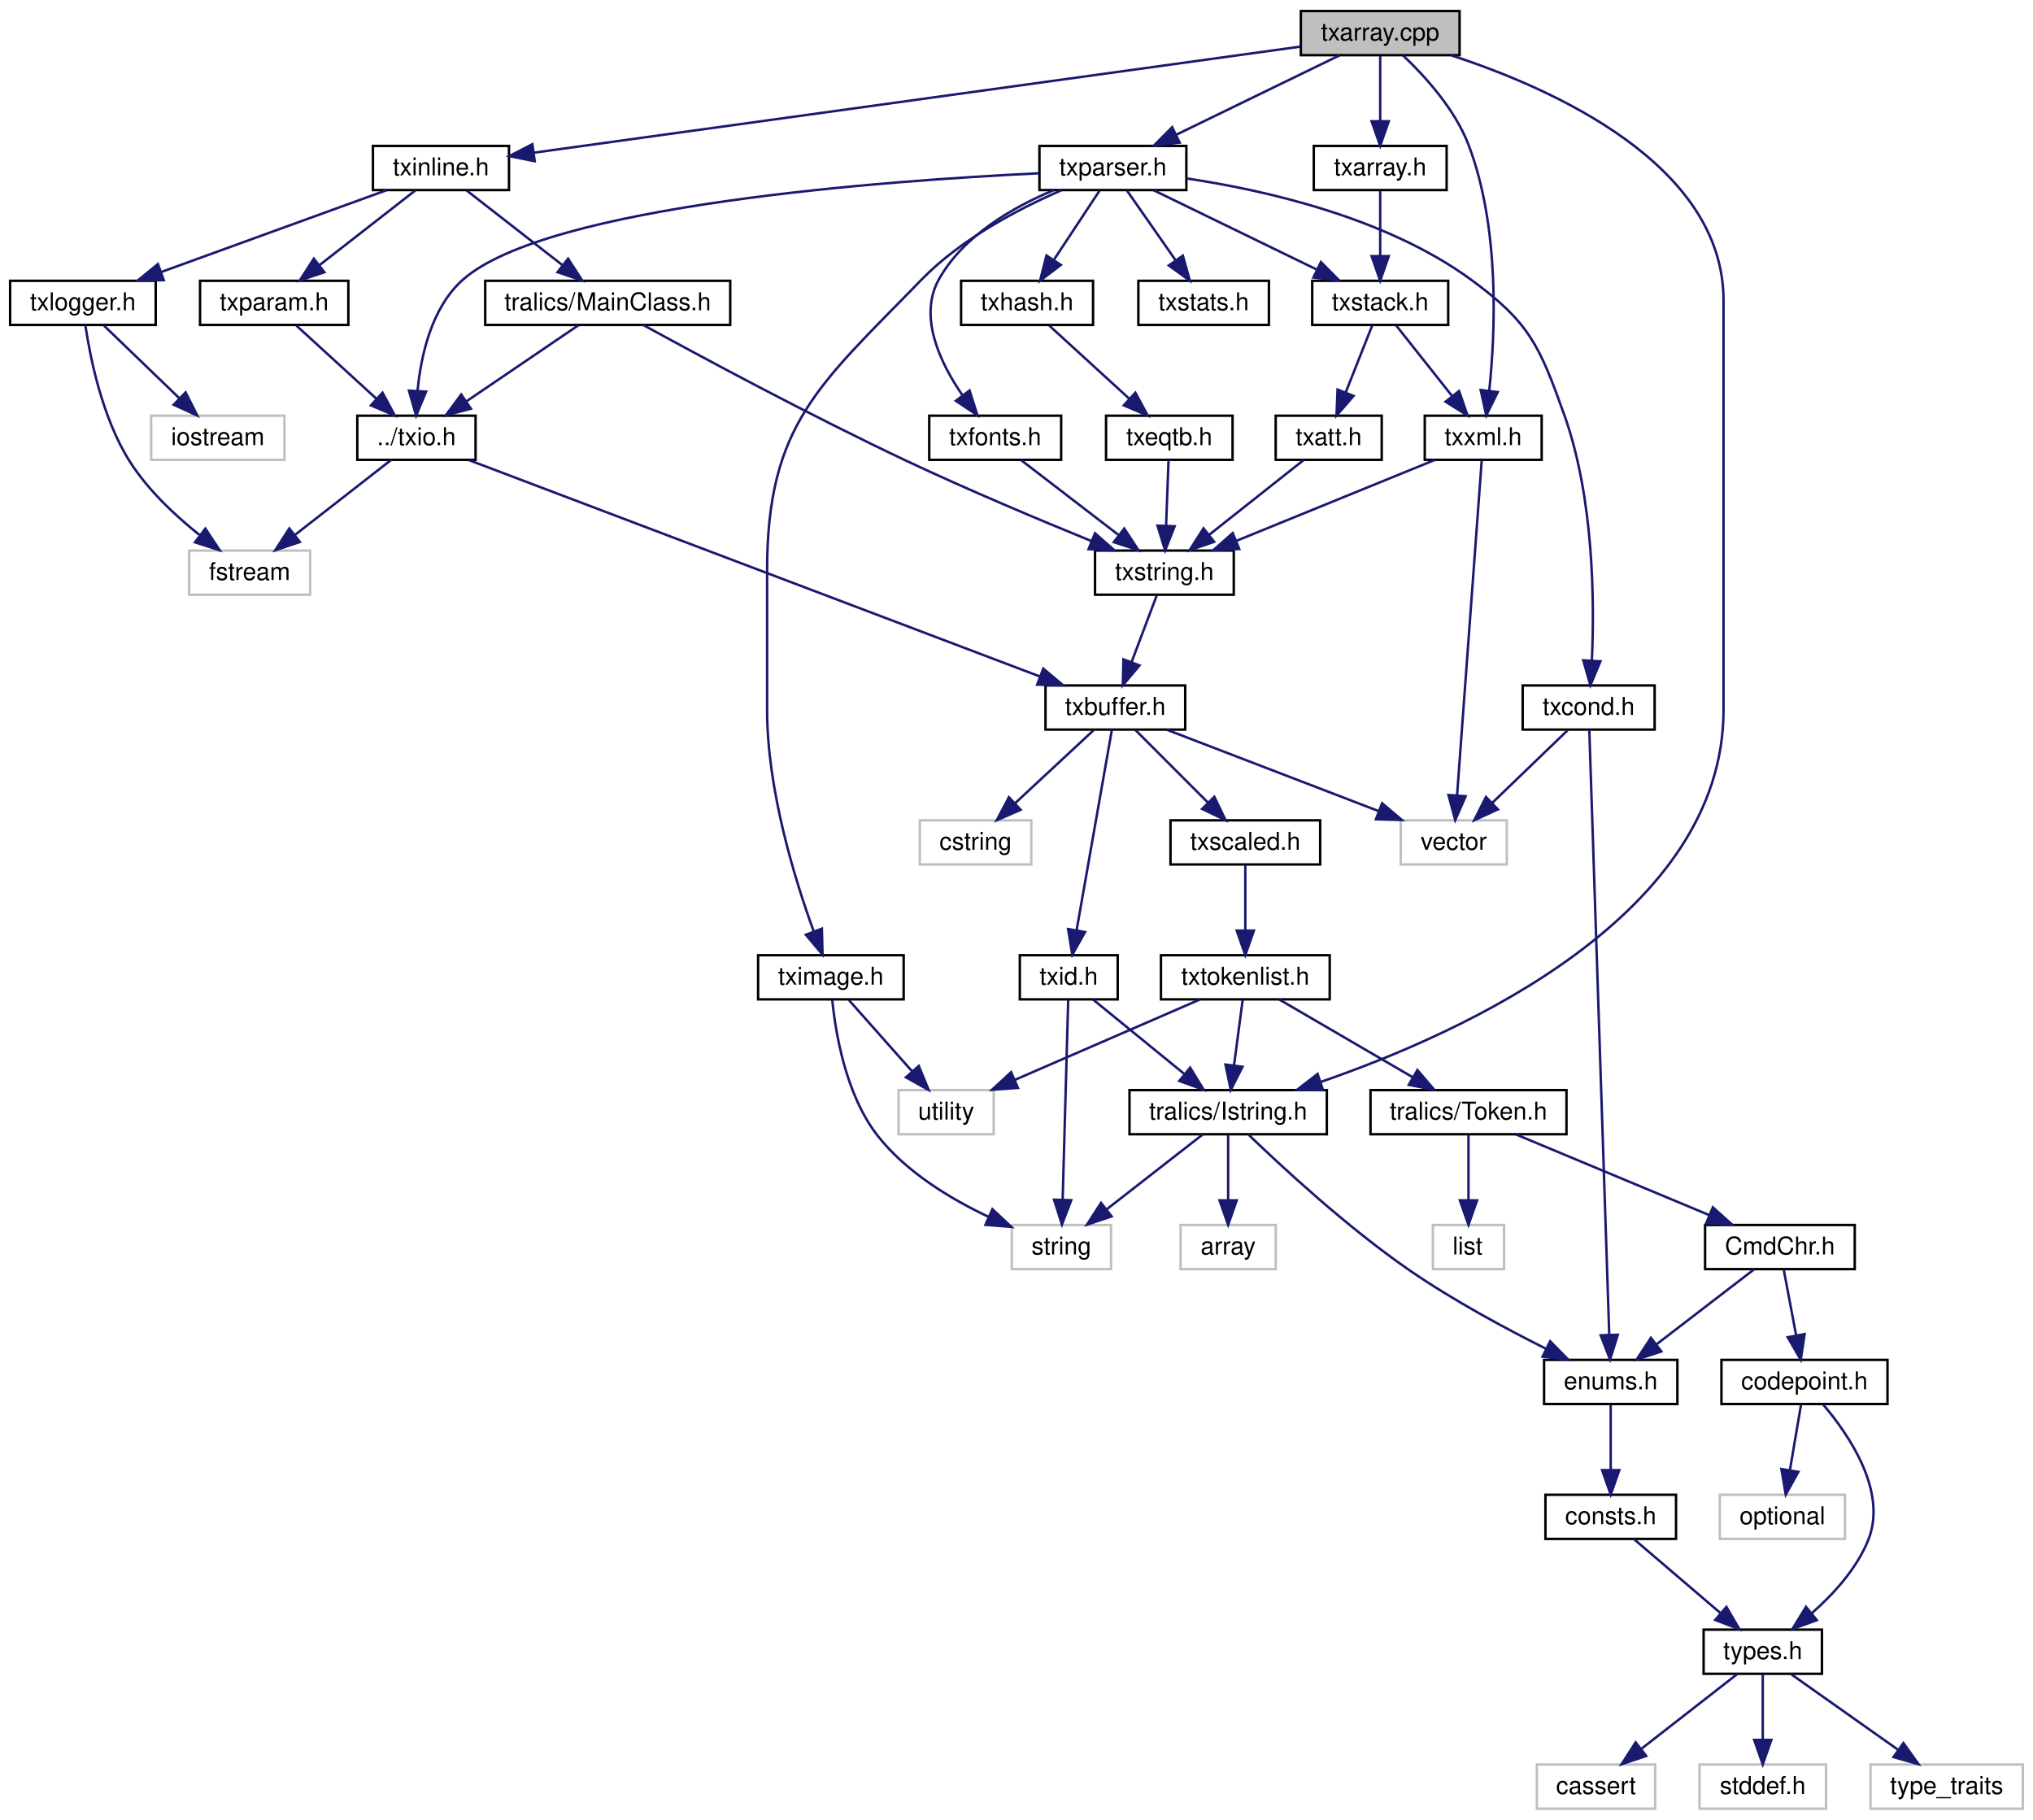
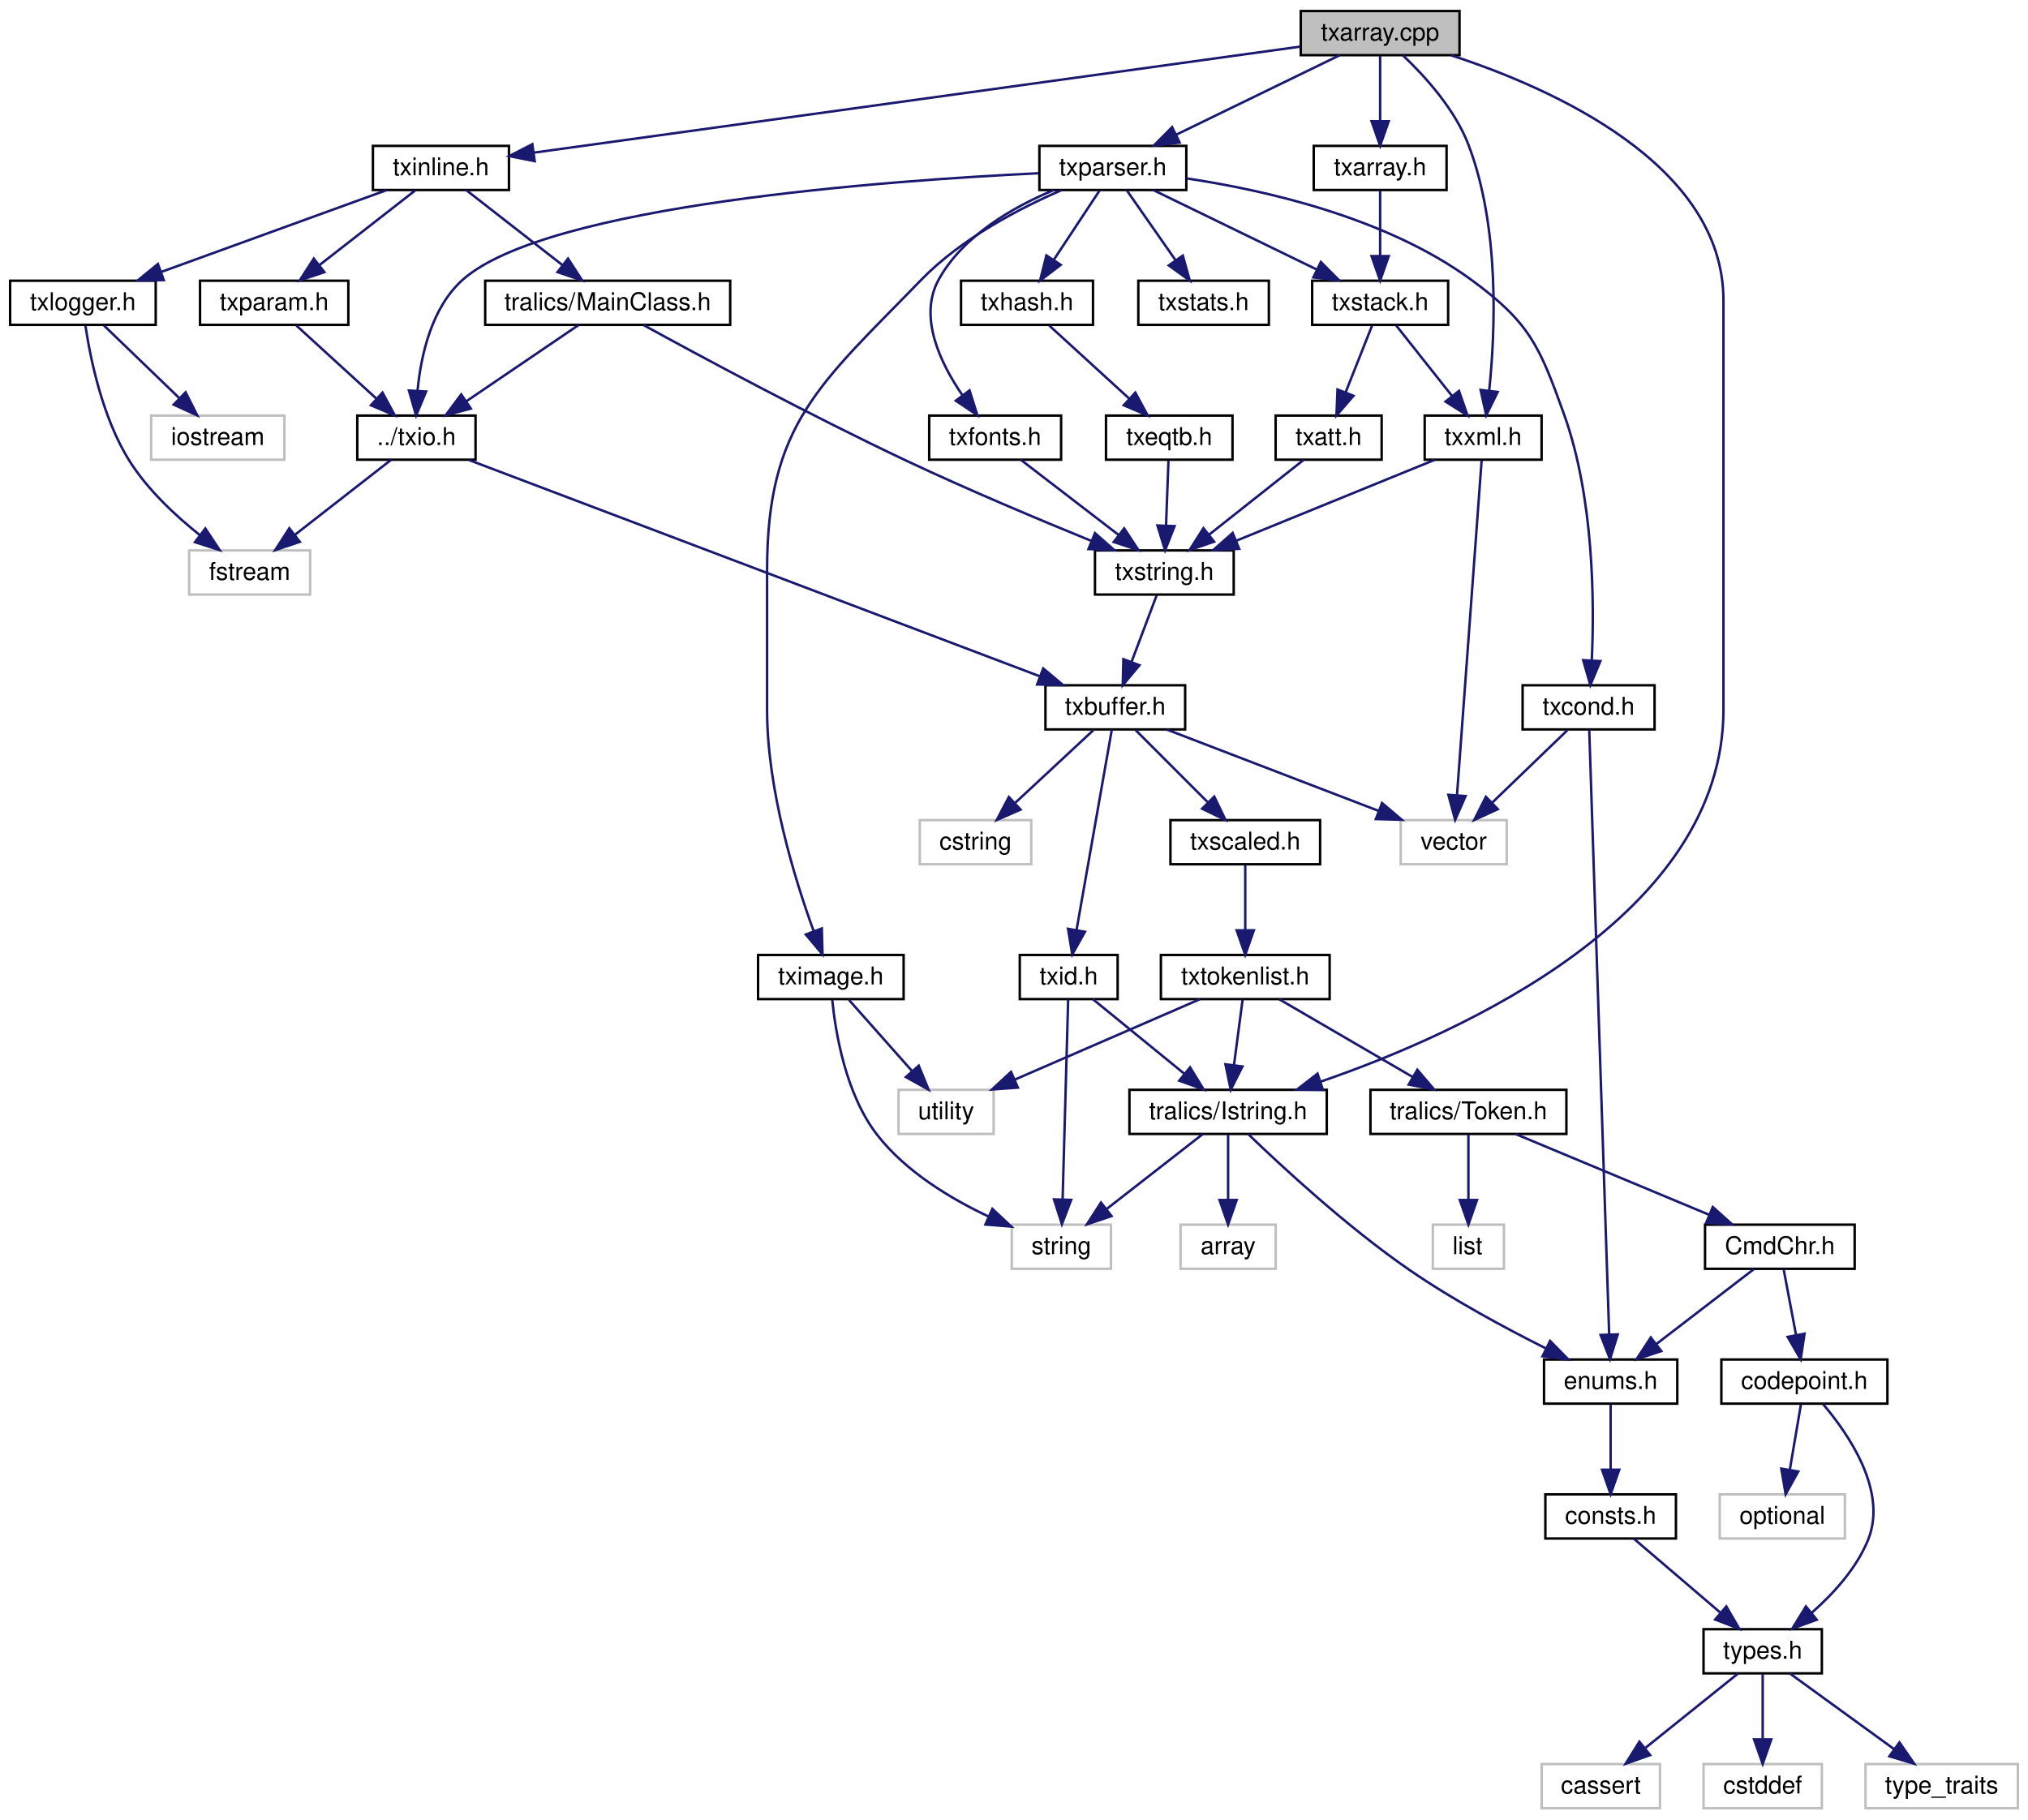
- <svg xmlns="http://www.w3.org/2000/svg" xmlns:xlink="http://www.w3.org/1999/xlink" width="829pt" height="742pt" viewBox="0.00 0.00 828.75 742.00">
+ <svg xmlns="http://www.w3.org/2000/svg" xmlns:xlink="http://www.w3.org/1999/xlink" width="827pt" height="742pt" viewBox="0.00 0.00 826.75 742.00">
  <g id="graph0" class="graph" transform="scale(1 1) rotate(0) translate(4 738)">
    <g id="node1" class="node">
      <g id="a_node1">
        <a xlink:title=" ">
          <polygon fill="#bfbfbf" stroke="black" points="526.32,-715.5 526.32,-733.5 591.05,-733.5 591.05,-715.5 526.32,-715.5" />
          <text text-anchor="middle" x="558.68" y="-721.5" font-family="Helvetica,sans-Serif" font-size="10.00">txarray.cpp</text>
        </a>
      </g>
    </g>
    <g id="node2" class="node">
      <g id="a_node2">
        <a xlink:href="../../d8/d6d/txarray_8h.html" target="_top" xlink:title=" ">
          <polygon fill="none" stroke="black" points="531.6,-660.5 531.6,-678.5 585.77,-678.5 585.77,-660.5 531.6,-660.5" />
          <text text-anchor="middle" x="558.68" y="-666.5" font-family="Helvetica,sans-Serif" font-size="10.00">txarray.h</text>
        </a>
      </g>
    </g>
    <g id="edge1" class="edge">
      <path fill="none" stroke="midnightblue" d="M558.68,-715.22C558.68,-708.18 558.68,-697.81 558.68,-688.83" />
      <polygon fill="midnightblue" stroke="midnightblue" points="562.18,-688.55 558.68,-678.55 555.18,-688.55 562.18,-688.55" />
    </g>
    <g id="node8" class="node">
      <g id="a_node8">
        <a xlink:href="../../d5/daf/_istring_8h.html" target="_top" xlink:title=" ">
          <polygon fill="none" stroke="black" points="456.45,-275.5 456.45,-293.5 536.92,-293.5 536.92,-275.5 456.45,-275.5" />
          <text text-anchor="middle" x="496.68" y="-281.5" font-family="Helvetica,sans-Serif" font-size="10.00">tralics/Istring.h</text>
        </a>
      </g>
    </g>
    <g id="edge33" class="edge">
      <path fill="none" stroke="midnightblue" d="M587.69,-715.43C628.7,-702.04 698.68,-671.06 698.68,-615.5 698.68,-615.5 698.68,-615.5 698.68,-448.5 698.68,-365.01 592.87,-316.99 534.41,-296.83" />
      <polygon fill="midnightblue" stroke="midnightblue" points="535.37,-293.46 524.77,-293.61 533.15,-300.1 535.37,-293.46" />
    </g>
    <g id="node27" class="node">
      <g id="a_node27">
        <a xlink:href="../../d1/d43/txxml_8h.html" target="_top" xlink:title=" ">
          <polygon fill="none" stroke="black" points="576.85,-550.5 576.85,-568.5 624.52,-568.5 624.52,-550.5 576.85,-550.5" />
          <text text-anchor="middle" x="600.68" y="-556.5" font-family="Helvetica,sans-Serif" font-size="10.00">txxml.h</text>
        </a>
      </g>
    </g>
    <g id="edge60" class="edge">
      <path fill="none" stroke="midnightblue" d="M568.01,-715.38C576.68,-707.18 589.07,-693.66 594.68,-679 607.53,-645.44 605.65,-602.59 603.15,-578.69" />
      <polygon fill="midnightblue" stroke="midnightblue" points="606.61,-578.12 601.94,-568.61 599.66,-578.96 606.61,-578.12" />
    </g>
    <g id="node28" class="node">
      <g id="a_node28">
        <a xlink:href="../../d7/d79/txinline_8h.html" target="_top" xlink:title=" ">
          <polygon fill="none" stroke="black" points="147.95,-660.5 147.95,-678.5 203.42,-678.5 203.42,-660.5 147.95,-660.5" />
          <text text-anchor="middle" x="175.68" y="-666.5" font-family="Helvetica,sans-Serif" font-size="10.00">txinline.h</text>
        </a>
      </g>
    </g>
    <g id="edge34" class="edge">
      <path fill="none" stroke="midnightblue" d="M526.03,-718.98C455.37,-709.2 288.6,-686.13 213.5,-675.73" />
      <polygon fill="midnightblue" stroke="midnightblue" points="213.92,-672.26 203.53,-674.35 212.96,-679.19 213.92,-672.26" />
    </g>
    <g id="node35" class="node">
      <g id="a_node35">
        <a xlink:href="../../d2/d1b/txparser_8h.html" target="_top" xlink:title=" ">
          <polygon fill="none" stroke="black" points="419.73,-660.5 419.73,-678.5 479.64,-678.5 479.64,-660.5 419.73,-660.5" />
          <text text-anchor="middle" x="449.68" y="-666.5" font-family="Helvetica,sans-Serif" font-size="10.00">txparser.h</text>
        </a>
      </g>
    </g>
    <g id="edge45" class="edge">
      <path fill="none" stroke="midnightblue" d="M542.13,-715.45C524.44,-706.85 496.17,-693.1 475.55,-683.08" />
      <polygon fill="midnightblue" stroke="midnightblue" points="476.92,-679.85 466.4,-678.63 473.86,-686.15 476.92,-679.85" />
    </g>
    <g id="node3" class="node">
      <g id="a_node3">
        <a xlink:href="../../dc/d65/txstack_8h.html" target="_top" xlink:title=" ">
          <polygon fill="none" stroke="black" points="530.96,-605.5 530.96,-623.5 586.41,-623.5 586.41,-605.5 530.96,-605.5" />
          <text text-anchor="middle" x="558.68" y="-611.5" font-family="Helvetica,sans-Serif" font-size="10.00">txstack.h</text>
        </a>
      </g>
    </g>
    <g id="edge2" class="edge">
      <path fill="none" stroke="midnightblue" d="M558.68,-660.22C558.68,-653.18 558.68,-642.81 558.68,-633.83" />
      <polygon fill="midnightblue" stroke="midnightblue" points="562.18,-633.55 558.68,-623.55 555.18,-633.55 562.18,-633.55" />
    </g>
    <g id="node4" class="node">
      <g id="a_node4">
        <a xlink:href="../../d4/da4/txatt_8h.html" target="_top" xlink:title=" ">
          <polygon fill="none" stroke="black" points="516.07,-550.5 516.07,-568.5 559.3,-568.5 559.3,-550.5 516.07,-550.5" />
          <text text-anchor="middle" x="537.68" y="-556.5" font-family="Helvetica,sans-Serif" font-size="10.00">txatt.h</text>
        </a>
      </g>
    </g>
    <g id="edge3" class="edge">
      <path fill="none" stroke="midnightblue" d="M555.4,-605.22C552.52,-597.94 548.23,-587.11 544.59,-577.93" />
      <polygon fill="midnightblue" stroke="midnightblue" points="547.81,-576.56 540.87,-568.55 541.3,-579.14 547.81,-576.56" />
    </g>
    <g id="edge30" class="edge">
      <path fill="none" stroke="midnightblue" d="M565.25,-605.22C571.32,-597.55 580.53,-585.94 588.03,-576.47" />
      <polygon fill="midnightblue" stroke="midnightblue" points="590.84,-578.56 594.31,-568.55 585.35,-574.21 590.84,-578.56" />
    </g>
    <g id="node5" class="node">
      <g id="a_node5">
        <a xlink:href="../../dc/def/txstring_8h.html" target="_top" xlink:title=" ">
          <polygon fill="none" stroke="black" points="442.4,-495.5 442.4,-513.5 498.97,-513.5 498.97,-495.5 442.4,-495.5" />
          <text text-anchor="middle" x="470.68" y="-501.5" font-family="Helvetica,sans-Serif" font-size="10.00">txstring.h</text>
        </a>
      </g>
    </g>
    <g id="edge4" class="edge">
      <path fill="none" stroke="midnightblue" d="M527.51,-550.45C517.28,-542.36 501.28,-529.7 488.87,-519.88" />
      <polygon fill="midnightblue" stroke="midnightblue" points="490.97,-517.08 480.96,-513.63 486.63,-522.57 490.97,-517.08" />
    </g>
    <g id="node6" class="node">
      <g id="a_node6">
        <a xlink:href="../../dd/d74/txbuffer_8h.html" target="_top" xlink:title=" ">
          <polygon fill="none" stroke="black" points="422.2,-440.5 422.2,-458.5 479.17,-458.5 479.17,-440.5 422.2,-440.5" />
          <text text-anchor="middle" x="450.68" y="-446.5" font-family="Helvetica,sans-Serif" font-size="10.00">txbuffer.h</text>
        </a>
      </g>
    </g>
    <g id="edge5" class="edge">
      <path fill="none" stroke="midnightblue" d="M467.56,-495.22C464.81,-487.94 460.73,-477.11 457.26,-467.93" />
      <polygon fill="midnightblue" stroke="midnightblue" points="460.53,-466.67 453.72,-458.55 453.98,-469.14 460.53,-466.67" />
    </g>
    <g id="node7" class="node">
      <g id="a_node7">
        <a xlink:href="../../d1/d9e/txid_8h.html" target="_top" xlink:title=" ">
          <polygon fill="none" stroke="black" points="411.73,-330.5 411.73,-348.5 451.64,-348.5 451.64,-330.5 411.73,-330.5" />
          <text text-anchor="middle" x="431.68" y="-336.5" font-family="Helvetica,sans-Serif" font-size="10.00">txid.h</text>
        </a>
      </g>
    </g>
    <g id="edge6" class="edge">
      <path fill="none" stroke="midnightblue" d="M449.26,-440.38C446.22,-423.1 439.04,-382.33 434.86,-358.56" />
      <polygon fill="midnightblue" stroke="midnightblue" points="438.31,-357.95 433.13,-348.71 431.41,-359.17 438.31,-357.95" />
    </g>
    <g id="node17" class="node">
      <g id="a_node17">
        <a xlink:href="../../d9/d18/txscaled_8h.html" target="_top" xlink:title=" ">
          <polygon fill="none" stroke="black" points="473.17,-385.5 473.17,-403.5 534.2,-403.5 534.2,-385.5 473.17,-385.5" />
          <text text-anchor="middle" x="503.68" y="-391.5" font-family="Helvetica,sans-Serif" font-size="10.00">txscaled.h</text>
        </a>
      </g>
    </g>
    <g id="edge17" class="edge">
      <path fill="none" stroke="midnightblue" d="M458.97,-440.22C466.79,-432.39 478.72,-420.46 488.29,-410.89" />
      <polygon fill="midnightblue" stroke="midnightblue" points="491.04,-413.1 495.64,-403.55 486.09,-408.15 491.04,-413.1" />
    </g>
    <g id="node25" class="node">
      <g id="a_node25">
        <a xlink:title=" ">
          <polygon fill="none" stroke="#bfbfbf" points="370.96,-385.5 370.96,-403.5 416.41,-403.5 416.41,-385.5 370.96,-385.5" />
          <text text-anchor="middle" x="393.68" y="-391.5" font-family="Helvetica,sans-Serif" font-size="10.00">cstring</text>
        </a>
      </g>
    </g>
    <g id="edge28" class="edge">
      <path fill="none" stroke="midnightblue" d="M441.78,-440.22C433.28,-432.32 420.27,-420.22 409.93,-410.61" />
      <polygon fill="midnightblue" stroke="midnightblue" points="412.05,-407.8 402.34,-403.55 407.28,-412.92 412.05,-407.8" />
    </g>
    <g id="node26" class="node">
      <g id="a_node26">
        <a xlink:title=" ">
          <polygon fill="none" stroke="#bfbfbf" points="567.07,-385.5 567.07,-403.5 610.3,-403.5 610.3,-385.5 567.07,-385.5" />
          <text text-anchor="middle" x="588.68" y="-391.5" font-family="Helvetica,sans-Serif" font-size="10.00">vector</text>
        </a>
      </g>
    </g>
    <g id="edge29" class="edge">
      <path fill="none" stroke="midnightblue" d="M471.64,-440.45C494.64,-431.62 531.78,-417.35 558.05,-407.27" />
      <polygon fill="midnightblue" stroke="midnightblue" points="559.45,-410.48 567.53,-403.63 556.94,-403.94 559.45,-410.48" />
    </g>
    <g id="edge7" class="edge">
      <path fill="none" stroke="midnightblue" d="M441.56,-330.45C451.39,-322.43 466.7,-309.95 478.7,-300.17" />
      <polygon fill="midnightblue" stroke="midnightblue" points="481.18,-302.66 486.72,-293.63 476.76,-297.23 481.18,-302.66" />
    </g>
    <g id="node16" class="node">
      <g id="a_node16">
        <a xlink:title=" ">
          <polygon fill="none" stroke="#bfbfbf" points="408.46,-220.5 408.46,-238.5 448.91,-238.5 448.91,-220.5 408.46,-220.5" />
          <text text-anchor="middle" x="428.68" y="-226.5" font-family="Helvetica,sans-Serif" font-size="10.00">string</text>
        </a>
      </g>
    </g>
    <g id="edge16" class="edge">
      <path fill="none" stroke="midnightblue" d="M431.46,-330.38C430.98,-313.18 429.86,-272.7 429.2,-248.89" />
      <polygon fill="midnightblue" stroke="midnightblue" points="432.69,-248.61 428.91,-238.71 425.69,-248.81 432.69,-248.61" />
    </g>
    <g id="node9" class="node">
      <g id="a_node9">
        <a xlink:href="../../d0/d0b/enums_8h.html" target="_top" xlink:title=" ">
          <polygon fill="none" stroke="black" points="625.51,-165.5 625.51,-183.5 679.86,-183.5 679.86,-165.5 625.51,-165.5" />
          <text text-anchor="middle" x="652.68" y="-171.5" font-family="Helvetica,sans-Serif" font-size="10.00">enums.h</text>
        </a>
      </g>
    </g>
    <g id="edge8" class="edge">
      <path fill="none" stroke="midnightblue" d="M504.87,-275.45C518.03,-262.74 545.03,-237.67 570.68,-220 588.41,-207.79 609.84,-196.26 626.34,-188" />
      <polygon fill="midnightblue" stroke="midnightblue" points="627.99,-191.09 635.42,-183.53 624.9,-184.81 627.99,-191.09" />
    </g>
    <g id="node15" class="node">
      <g id="a_node15">
        <a xlink:title=" ">
          <polygon fill="none" stroke="#bfbfbf" points="477.29,-220.5 477.29,-238.5 516.08,-238.5 516.08,-220.5 477.29,-220.5" />
          <text text-anchor="middle" x="496.68" y="-226.5" font-family="Helvetica,sans-Serif" font-size="10.00">array</text>
        </a>
      </g>
    </g>
    <g id="edge14" class="edge">
      <path fill="none" stroke="midnightblue" d="M496.68,-275.22C496.68,-268.18 496.68,-257.81 496.68,-248.83" />
      <polygon fill="midnightblue" stroke="midnightblue" points="500.18,-248.55 496.68,-238.55 493.18,-248.55 500.18,-248.55" />
    </g>
    <g id="edge15" class="edge">
      <path fill="none" stroke="midnightblue" d="M486.36,-275.45C475.97,-267.36 459.74,-254.7 447.14,-244.88" />
      <polygon fill="midnightblue" stroke="midnightblue" points="449.15,-242.01 439.11,-238.63 444.85,-247.53 449.15,-242.01" />
    </g>
    <g id="node10" class="node">
      <g id="a_node10">
        <a xlink:href="../../d8/db5/consts_8h.html" target="_top" xlink:title=" ">
          <polygon fill="none" stroke="black" points="626.06,-110.5 626.06,-128.5 679.31,-128.5 679.31,-110.5 626.06,-110.5" />
          <text text-anchor="middle" x="652.68" y="-116.5" font-family="Helvetica,sans-Serif" font-size="10.00">consts.h</text>
        </a>
      </g>
    </g>
    <g id="edge9" class="edge">
      <path fill="none" stroke="midnightblue" d="M652.68,-165.22C652.68,-158.18 652.68,-147.81 652.68,-138.83" />
      <polygon fill="midnightblue" stroke="midnightblue" points="656.18,-138.55 652.68,-128.55 649.18,-138.55 656.18,-138.55" />
    </g>
    <g id="node11" class="node">
      <g id="a_node11">
        <a xlink:href="../../d9/d49/types_8h.html" target="_top" xlink:title=" ">
          <polygon fill="none" stroke="black" points="690.56,-55.5 690.56,-73.5 738.81,-73.5 738.81,-55.5 690.56,-55.5" />
          <text text-anchor="middle" x="714.68" y="-61.5" font-family="Helvetica,sans-Serif" font-size="10.00">types.h</text>
        </a>
      </g>
    </g>
    <g id="edge10" class="edge">
      <path fill="none" stroke="midnightblue" d="M662.1,-110.45C671.48,-102.43 686.09,-89.95 697.53,-80.17" />
      <polygon fill="midnightblue" stroke="midnightblue" points="699.85,-82.78 705.18,-73.63 695.3,-77.46 699.85,-82.78" />
    </g>
    <g id="node12" class="node">
      <g id="a_node12">
        <a xlink:title=" ">
-           <polygon fill="none" stroke="#bfbfbf" points="622.57,-0.5 622.57,-18.5 670.8,-18.5 670.8,-0.5 622.57,-0.5" />
-           <text text-anchor="middle" x="646.68" y="-6.5" font-family="Helvetica,sans-Serif" font-size="10.00">cassert</text>
+           <polygon fill="none" stroke="#bfbfbf" points="624.57,-0.5 624.57,-18.5 672.8,-18.5 672.8,-0.5 624.57,-0.5" />
+           <text text-anchor="middle" x="648.68" y="-6.5" font-family="Helvetica,sans-Serif" font-size="10.00">cassert</text>
        </a>
      </g>
    </g>
    <g id="edge11" class="edge">
-       <path fill="none" stroke="midnightblue" d="M704.36,-55.45C693.97,-47.36 677.74,-34.7 665.14,-24.88" />
-       <polygon fill="midnightblue" stroke="midnightblue" points="667.15,-22.01 657.11,-18.63 662.85,-27.53 667.15,-22.01" />
+       <path fill="none" stroke="midnightblue" d="M704.66,-55.45C694.68,-47.43 679.13,-34.95 666.95,-25.17" />
+       <polygon fill="midnightblue" stroke="midnightblue" points="668.79,-22.16 658.8,-18.63 664.41,-27.62 668.79,-22.16" />
    </g>
    <g id="node13" class="node">
      <g id="a_node13">
        <a xlink:title=" ">
-           <polygon fill="none" stroke="#bfbfbf" points="688.89,-0.5 688.89,-18.5 740.48,-18.5 740.48,-0.5 688.89,-0.5" />
-           <text text-anchor="middle" x="714.68" y="-6.5" font-family="Helvetica,sans-Serif" font-size="10.00">stddef.h</text>
+           <polygon fill="none" stroke="#bfbfbf" points="690.56,-0.5 690.56,-18.5 738.81,-18.5 738.81,-0.5 690.56,-0.5" />
+           <text text-anchor="middle" x="714.68" y="-6.5" font-family="Helvetica,sans-Serif" font-size="10.00">cstddef</text>
        </a>
      </g>
    </g>
    <g id="edge12" class="edge">
      <path fill="none" stroke="midnightblue" d="M714.68,-55.22C714.68,-48.18 714.68,-37.81 714.68,-28.83" />
      <polygon fill="midnightblue" stroke="midnightblue" points="718.18,-28.55 714.68,-18.55 711.18,-28.55 718.18,-28.55" />
    </g>
    <g id="node14" class="node">
      <g id="a_node14">
        <a xlink:title=" ">
-           <polygon fill="none" stroke="#bfbfbf" points="758.62,-0.5 758.62,-18.5 820.75,-18.5 820.75,-0.5 758.62,-0.5" />
-           <text text-anchor="middle" x="789.68" y="-6.5" font-family="Helvetica,sans-Serif" font-size="10.00">type_traits</text>
+           <polygon fill="none" stroke="#bfbfbf" points="756.62,-0.5 756.62,-18.5 818.75,-18.5 818.75,-0.5 756.62,-0.5" />
+           <text text-anchor="middle" x="787.68" y="-6.5" font-family="Helvetica,sans-Serif" font-size="10.00">type_traits</text>
        </a>
      </g>
    </g>
    <g id="edge13" class="edge">
-       <path fill="none" stroke="midnightblue" d="M726.08,-55.45C737.64,-47.28 755.78,-34.46 769.73,-24.6" />
-       <polygon fill="midnightblue" stroke="midnightblue" points="772.04,-27.25 778.19,-18.63 768,-21.54 772.04,-27.25" />
+       <path fill="none" stroke="midnightblue" d="M725.77,-55.45C737.03,-47.28 754.68,-34.46 768.26,-24.6" />
+       <polygon fill="midnightblue" stroke="midnightblue" points="770.46,-27.33 776.49,-18.63 766.34,-21.67 770.46,-27.33" />
    </g>
    <g id="node18" class="node">
      <g id="a_node18">
        <a xlink:href="../../dc/d91/txtokenlist_8h.html" target="_top" xlink:title=" ">
          <polygon fill="none" stroke="black" points="469.28,-330.5 469.28,-348.5 538.09,-348.5 538.09,-330.5 469.28,-330.5" />
          <text text-anchor="middle" x="503.68" y="-336.5" font-family="Helvetica,sans-Serif" font-size="10.00">txtokenlist.h</text>
        </a>
      </g>
    </g>
    <g id="edge18" class="edge">
      <path fill="none" stroke="midnightblue" d="M503.68,-385.22C503.68,-378.18 503.68,-367.81 503.68,-358.83" />
      <polygon fill="midnightblue" stroke="midnightblue" points="507.18,-358.55 503.68,-348.55 500.18,-358.55 507.18,-358.55" />
    </g>
    <g id="edge19" class="edge">
      <path fill="none" stroke="midnightblue" d="M502.59,-330.22C501.65,-323.1 500.26,-312.58 499.07,-303.53" />
      <polygon fill="midnightblue" stroke="midnightblue" points="502.53,-303.01 497.75,-293.55 495.59,-303.92 502.53,-303.01" />
    </g>
    <g id="node19" class="node">
      <g id="a_node19">
        <a xlink:href="../../dd/dcd/_token_8h.html" target="_top" xlink:title=" ">
          <polygon fill="none" stroke="black" points="554.73,-275.5 554.73,-293.5 634.64,-293.5 634.64,-275.5 554.73,-275.5" />
          <text text-anchor="middle" x="594.68" y="-281.5" font-family="Helvetica,sans-Serif" font-size="10.00">tralics/Token.h</text>
        </a>
      </g>
    </g>
    <g id="edge20" class="edge">
      <path fill="none" stroke="midnightblue" d="M517.51,-330.45C531.94,-322.05 554.81,-308.72 571.91,-298.76" />
      <polygon fill="midnightblue" stroke="midnightblue" points="573.85,-301.68 580.73,-293.63 570.33,-295.63 573.85,-301.68" />
    </g>
    <g id="node24" class="node">
      <g id="a_node24">
        <a xlink:title=" ">
          <polygon fill="none" stroke="#bfbfbf" points="362.29,-275.5 362.29,-293.5 401.08,-293.5 401.08,-275.5 362.29,-275.5" />
          <text text-anchor="middle" x="381.68" y="-281.5" font-family="Helvetica,sans-Serif" font-size="10.00">utility</text>
        </a>
      </g>
    </g>
    <g id="edge27" class="edge">
      <path fill="none" stroke="midnightblue" d="M485.16,-330.45C465.09,-321.73 432.86,-307.73 409.7,-297.67" />
      <polygon fill="midnightblue" stroke="midnightblue" points="410.95,-294.4 400.39,-293.63 408.17,-300.82 410.95,-294.4" />
    </g>
    <g id="node20" class="node">
      <g id="a_node20">
        <a xlink:href="../../d2/d68/_cmd_chr_8h.html" target="_top" xlink:title=" ">
          <polygon fill="none" stroke="black" points="691.17,-220.5 691.17,-238.5 752.19,-238.5 752.19,-220.5 691.17,-220.5" />
          <text text-anchor="middle" x="721.68" y="-226.5" font-family="Helvetica,sans-Serif" font-size="10.00">CmdChr.h</text>
        </a>
      </g>
    </g>
    <g id="edge21" class="edge">
      <path fill="none" stroke="midnightblue" d="M613.97,-275.45C634.95,-266.7 668.71,-252.61 692.85,-242.53" />
      <polygon fill="midnightblue" stroke="midnightblue" points="694.33,-245.71 702.21,-238.63 691.64,-239.25 694.33,-245.71" />
    </g>
    <g id="node23" class="node">
      <g id="a_node23">
        <a xlink:title=" ">
          <polygon fill="none" stroke="#bfbfbf" points="580.18,-220.5 580.18,-238.5 609.18,-238.5 609.18,-220.5 580.18,-220.5" />
          <text text-anchor="middle" x="594.3" y="-226.5" font-family="Helvetica,sans-Serif" font-size="10.00">list</text>
        </a>
      </g>
    </g>
    <g id="edge26" class="edge">
      <path fill="none" stroke="midnightblue" d="M594.68,-275.22C594.68,-268.18 594.68,-257.81 594.68,-248.83" />
      <polygon fill="midnightblue" stroke="midnightblue" points="598.18,-248.55 594.68,-238.55 591.18,-248.55 598.18,-248.55" />
    </g>
    <g id="edge25" class="edge">
      <path fill="none" stroke="midnightblue" d="M711.2,-220.45C700.67,-212.36 684.2,-199.7 671.41,-189.88" />
      <polygon fill="midnightblue" stroke="midnightblue" points="673.33,-186.94 663.26,-183.63 669.06,-192.49 673.33,-186.94" />
    </g>
    <g id="node21" class="node">
      <g id="a_node21">
        <a xlink:href="../../d8/d47/codepoint_8h.html" target="_top" xlink:title=" ">
          <polygon fill="none" stroke="black" points="697.83,-165.5 697.83,-183.5 765.54,-183.5 765.54,-165.5 697.83,-165.5" />
          <text text-anchor="middle" x="731.68" y="-171.5" font-family="Helvetica,sans-Serif" font-size="10.00">codepoint.h</text>
        </a>
      </g>
    </g>
    <g id="edge22" class="edge">
      <path fill="none" stroke="midnightblue" d="M723.25,-220.22C724.59,-213.1 726.58,-202.58 728.28,-193.53" />
      <polygon fill="midnightblue" stroke="midnightblue" points="731.75,-194.03 730.17,-183.55 724.87,-192.73 731.75,-194.03" />
    </g>
    <g id="edge23" class="edge">
      <path fill="none" stroke="midnightblue" d="M739.32,-165.29C749.6,-153.2 765.72,-129.88 757.68,-110 752.94,-98.26 743.44,-87.89 734.58,-80.12" />
      <polygon fill="midnightblue" stroke="midnightblue" points="736.73,-77.37 726.77,-73.76 732.31,-82.79 736.73,-77.37" />
    </g>
    <g id="node22" class="node">
      <g id="a_node22">
        <a xlink:title=" ">
          <polygon fill="none" stroke="#bfbfbf" points="697.17,-110.5 697.17,-128.5 748.2,-128.5 748.2,-110.5 697.17,-110.5" />
          <text text-anchor="middle" x="722.68" y="-116.5" font-family="Helvetica,sans-Serif" font-size="10.00">optional</text>
        </a>
      </g>
    </g>
    <g id="edge24" class="edge">
      <path fill="none" stroke="midnightblue" d="M730.28,-165.22C729.07,-158.1 727.28,-147.58 725.75,-138.53" />
      <polygon fill="midnightblue" stroke="midnightblue" points="729.18,-137.82 724.05,-128.55 722.28,-138.99 729.18,-137.82" />
    </g>
    <g id="edge31" class="edge">
      <path fill="none" stroke="midnightblue" d="M580.94,-550.45C559.37,-541.66 524.6,-527.48 499.87,-517.4" />
      <polygon fill="midnightblue" stroke="midnightblue" points="501.2,-514.16 490.61,-513.63 498.55,-520.64 501.2,-514.16" />
    </g>
    <g id="edge32" class="edge">
      <path fill="none" stroke="midnightblue" d="M600.07,-550.19C598.22,-525.01 592.63,-449.11 590.04,-413.86" />
      <polygon fill="midnightblue" stroke="midnightblue" points="593.51,-413.31 589.28,-403.6 586.52,-413.83 593.51,-413.31" />
    </g>
    <g id="node29" class="node">
      <g id="a_node29">
        <a xlink:href="../../d4/de9/_main_class_8h.html" target="_top" xlink:title=" ">
          <polygon fill="none" stroke="black" points="193.73,-605.5 193.73,-623.5 293.64,-623.5 293.64,-605.5 193.73,-605.5" />
          <text text-anchor="middle" x="243.68" y="-611.5" font-family="Helvetica,sans-Serif" font-size="10.00">tralics/MainClass.h</text>
        </a>
      </g>
    </g>
    <g id="edge35" class="edge">
      <path fill="none" stroke="midnightblue" d="M186.01,-660.45C196.4,-652.36 212.63,-639.7 225.23,-629.88" />
      <polygon fill="midnightblue" stroke="midnightblue" points="227.52,-632.53 233.26,-623.63 223.22,-627.01 227.52,-632.53" />
    </g>
    <g id="node32" class="node">
      <g id="a_node32">
        <a xlink:href="../../d2/d06/txlogger_8h.html" target="_top" xlink:title=" ">
          <polygon fill="none" stroke="black" points="0,-605.5 0,-623.5 59.37,-623.5 59.37,-605.5 0,-605.5" />
          <text text-anchor="middle" x="29.68" y="-611.5" font-family="Helvetica,sans-Serif" font-size="10.00">txlogger.h</text>
        </a>
      </g>
    </g>
    <g id="edge40" class="edge">
      <path fill="none" stroke="midnightblue" d="M153.51,-660.45C129.07,-651.58 89.54,-637.23 61.73,-627.13" />
      <polygon fill="midnightblue" stroke="midnightblue" points="62.66,-623.75 52.07,-623.63 60.27,-630.33 62.66,-623.75" />
    </g>
    <g id="node34" class="node">
      <g id="a_node34">
        <a xlink:href="../../d5/d08/txparam_8h.html" target="_top" xlink:title=" ">
          <polygon fill="none" stroke="black" points="77.45,-605.5 77.45,-623.5 137.92,-623.5 137.92,-605.5 77.45,-605.5" />
          <text text-anchor="middle" x="107.68" y="-611.5" font-family="Helvetica,sans-Serif" font-size="10.00">txparam.h</text>
        </a>
      </g>
    </g>
    <g id="edge43" class="edge">
      <path fill="none" stroke="midnightblue" d="M165.36,-660.45C154.97,-652.36 138.74,-639.7 126.14,-629.88" />
      <polygon fill="midnightblue" stroke="midnightblue" points="128.15,-627.01 118.11,-623.63 123.85,-632.53 128.15,-627.01" />
    </g>
    <g id="edge39" class="edge">
      <path fill="none" stroke="midnightblue" d="M258.15,-605.5C280.8,-593.07 326.16,-568.63 365.68,-550 390.73,-538.2 419.75,-526.01 440.92,-517.38" />
      <polygon fill="midnightblue" stroke="midnightblue" points="442.39,-520.56 450.35,-513.56 439.76,-514.07 442.39,-520.56" />
    </g>
    <g id="node30" class="node">
      <g id="a_node30">
        <a xlink:href="../../de/d29/txio_8h.html" target="_top" xlink:title=" ">
          <polygon fill="none" stroke="black" points="141.57,-550.5 141.57,-568.5 189.8,-568.5 189.8,-550.5 141.57,-550.5" />
          <text text-anchor="middle" x="165.68" y="-556.5" font-family="Helvetica,sans-Serif" font-size="10.00">../txio.h</text>
        </a>
      </g>
    </g>
    <g id="edge36" class="edge">
      <path fill="none" stroke="midnightblue" d="M231.84,-605.45C219.7,-597.2 200.59,-584.22 186.02,-574.32" />
      <polygon fill="midnightblue" stroke="midnightblue" points="187.88,-571.35 177.64,-568.63 183.95,-577.14 187.88,-571.35" />
    </g>
    <g id="edge37" class="edge">
      <path fill="none" stroke="midnightblue" d="M187.11,-550.38C237.16,-531.42 361.92,-484.14 420.02,-462.12" />
      <polygon fill="midnightblue" stroke="midnightblue" points="421.29,-465.38 429.4,-458.56 418.81,-458.84 421.29,-465.38" />
    </g>
    <g id="node31" class="node">
      <g id="a_node31">
        <a xlink:title=" ">
          <polygon fill="none" stroke="#bfbfbf" points="73.01,-495.5 73.01,-513.5 122.35,-513.5 122.35,-495.5 73.01,-495.5" />
          <text text-anchor="middle" x="97.68" y="-501.5" font-family="Helvetica,sans-Serif" font-size="10.00">fstream</text>
        </a>
      </g>
    </g>
    <g id="edge38" class="edge">
      <path fill="none" stroke="midnightblue" d="M155.36,-550.45C144.97,-542.36 128.74,-529.7 116.14,-519.88" />
      <polygon fill="midnightblue" stroke="midnightblue" points="118.15,-517.01 108.11,-513.63 113.85,-522.53 118.15,-517.01" />
    </g>
    <g id="edge41" class="edge">
      <path fill="none" stroke="midnightblue" d="M30.73,-605.09C32.63,-592.34 37.52,-567.72 48.68,-550 56.07,-538.27 67.38,-527.71 77.27,-519.83" />
      <polygon fill="midnightblue" stroke="midnightblue" points="79.61,-522.45 85.47,-513.62 75.38,-516.87 79.61,-522.45" />
    </g>
    <g id="node33" class="node">
      <g id="a_node33">
        <a xlink:title=" ">
          <polygon fill="none" stroke="#bfbfbf" points="57.51,-550.5 57.51,-568.5 111.86,-568.5 111.86,-550.5 57.51,-550.5" />
          <text text-anchor="middle" x="84.68" y="-556.5" font-family="Helvetica,sans-Serif" font-size="10.00">iostream</text>
        </a>
      </g>
    </g>
    <g id="edge42" class="edge">
      <path fill="none" stroke="midnightblue" d="M38.28,-605.22C46.48,-597.32 59.03,-585.22 69.01,-575.61" />
      <polygon fill="midnightblue" stroke="midnightblue" points="71.56,-578.01 76.33,-568.55 66.7,-572.97 71.56,-578.01" />
    </g>
    <g id="edge44" class="edge">
      <path fill="none" stroke="midnightblue" d="M116.75,-605.22C125.48,-597.24 138.89,-584.98 149.47,-575.32" />
      <polygon fill="midnightblue" stroke="midnightblue" points="151.85,-577.88 156.88,-568.55 147.13,-572.71 151.85,-577.88" />
    </g>
    <g id="edge58" class="edge">
      <path fill="none" stroke="midnightblue" d="M466.24,-660.45C483.93,-651.85 512.2,-638.1 532.82,-628.08" />
      <polygon fill="midnightblue" stroke="midnightblue" points="534.51,-631.15 541.97,-623.63 531.45,-624.85 534.51,-631.15" />
    </g>
    <g id="edge57" class="edge">
      <path fill="none" stroke="midnightblue" d="M419.43,-667.34C357.49,-664.37 219.13,-654.41 184.68,-624 171.89,-612.7 167.54,-593.18 166.15,-578.75" />
      <polygon fill="midnightblue" stroke="midnightblue" points="169.63,-578.31 165.56,-568.53 162.64,-578.71 169.63,-578.31" />
    </g>
    <g id="node36" class="node">
      <g id="a_node36">
        <a xlink:href="../../d3/d6b/txcond_8h.html" target="_top" xlink:title=" ">
          <polygon fill="none" stroke="black" points="616.78,-440.5 616.78,-458.5 670.59,-458.5 670.59,-440.5 616.78,-440.5" />
          <text text-anchor="middle" x="643.68" y="-446.5" font-family="Helvetica,sans-Serif" font-size="10.00">txcond.h</text>
        </a>
      </g>
    </g>
    <g id="edge46" class="edge">
      <path fill="none" stroke="midnightblue" d="M479.68,-665.24C511.16,-660.56 560.81,-649.48 595.68,-624 619.67,-606.47 623.65,-596.97 633.68,-569 645.85,-535.1 646.08,-492.37 644.99,-468.59" />
      <polygon fill="midnightblue" stroke="midnightblue" points="648.48,-468.34 644.4,-458.56 641.49,-468.75 648.48,-468.34" />
    </g>
    <g id="node37" class="node">
      <g id="a_node37">
        <a xlink:href="../../d7/d4d/txfonts_8h.html" target="_top" xlink:title=" ">
          <polygon fill="none" stroke="black" points="374.79,-550.5 374.79,-568.5 428.58,-568.5 428.58,-550.5 374.79,-550.5" />
          <text text-anchor="middle" x="401.68" y="-556.5" font-family="Helvetica,sans-Serif" font-size="10.00">txfonts.h</text>
        </a>
      </g>
    </g>
    <g id="edge49" class="edge">
      <path fill="none" stroke="midnightblue" d="M425.59,-660.49C409.15,-653.62 388.62,-641.95 378.68,-624 370.29,-608.83 379.27,-590 388.35,-576.8" />
      <polygon fill="midnightblue" stroke="midnightblue" points="391.24,-578.77 394.44,-568.67 385.64,-574.57 391.24,-578.77" />
    </g>
    <g id="node38" class="node">
      <g id="a_node38">
        <a xlink:href="../../d7/d7e/txhash_8h.html" target="_top" xlink:title=" ">
          <polygon fill="none" stroke="black" points="387.78,-605.5 387.78,-623.5 441.59,-623.5 441.59,-605.5 387.78,-605.5" />
          <text text-anchor="middle" x="414.68" y="-611.5" font-family="Helvetica,sans-Serif" font-size="10.00">txhash.h</text>
        </a>
      </g>
    </g>
    <g id="edge51" class="edge">
      <path fill="none" stroke="midnightblue" d="M444.22,-660.22C439.26,-652.71 431.8,-641.41 425.61,-632.05" />
      <polygon fill="midnightblue" stroke="midnightblue" points="428.43,-629.97 420,-623.55 422.59,-633.82 428.43,-629.97" />
    </g>
    <g id="node40" class="node">
      <g id="a_node40">
        <a xlink:href="../../de/d7c/tximage_8h.html" target="_top" xlink:title=" ">
          <polygon fill="none" stroke="black" points="305.01,-330.5 305.01,-348.5 364.36,-348.5 364.36,-330.5 305.01,-330.5" />
          <text text-anchor="middle" x="334.68" y="-336.5" font-family="Helvetica,sans-Serif" font-size="10.00">tximage.h</text>
        </a>
      </g>
    </g>
    <g id="edge54" class="edge">
      <path fill="none" stroke="midnightblue" d="M428.68,-660.41C411.63,-653.01 387.86,-640.67 371.68,-624 330.14,-581.2 308.68,-565.15 308.68,-505.5 308.68,-505.5 308.68,-505.5 308.68,-448.5 308.68,-415.98 319.96,-379.45 327.66,-358.3" />
      <polygon fill="midnightblue" stroke="midnightblue" points="331.01,-359.33 331.29,-348.74 324.47,-356.85 331.01,-359.33" />
    </g>
    <g id="node41" class="node">
      <g id="a_node41">
        <a xlink:href="../../d8/d3d/txstats_8h.html" target="_top" xlink:title=" ">
          <polygon fill="none" stroke="black" points="460.07,-605.5 460.07,-623.5 513.3,-623.5 513.3,-605.5 460.07,-605.5" />
          <text text-anchor="middle" x="486.68" y="-611.5" font-family="Helvetica,sans-Serif" font-size="10.00">txstats.h</text>
        </a>
      </g>
    </g>
    <g id="edge59" class="edge">
      <path fill="none" stroke="midnightblue" d="M455.47,-660.22C460.76,-652.63 468.76,-641.18 475.33,-631.76" />
      <polygon fill="midnightblue" stroke="midnightblue" points="478.21,-633.75 481.07,-623.55 472.47,-629.75 478.21,-633.75" />
    </g>
    <g id="edge47" class="edge">
      <path fill="none" stroke="midnightblue" d="M643.95,-440.33C645.19,-402.89 650.32,-247.23 652.08,-193.69" />
      <polygon fill="midnightblue" stroke="midnightblue" points="655.58,-193.75 652.42,-183.64 648.59,-193.52 655.58,-193.75" />
    </g>
    <g id="edge48" class="edge">
      <path fill="none" stroke="midnightblue" d="M635.09,-440.22C626.89,-432.32 614.34,-420.22 604.36,-410.61" />
      <polygon fill="midnightblue" stroke="midnightblue" points="606.67,-407.97 597.04,-403.55 601.81,-413.01 606.67,-407.97" />
    </g>
    <g id="edge50" class="edge">
      <path fill="none" stroke="midnightblue" d="M412.16,-550.45C422.7,-542.36 439.17,-529.7 451.96,-519.88" />
      <polygon fill="midnightblue" stroke="midnightblue" points="454.31,-522.49 460.11,-513.63 450.04,-516.94 454.31,-522.49" />
    </g>
    <g id="node39" class="node">
      <g id="a_node39">
        <a xlink:href="../../d3/d01/txeqtb_8h.html" target="_top" xlink:title=" ">
          <polygon fill="none" stroke="black" points="446.89,-550.5 446.89,-568.5 498.48,-568.5 498.48,-550.5 446.89,-550.5" />
          <text text-anchor="middle" x="472.68" y="-556.5" font-family="Helvetica,sans-Serif" font-size="10.00">txeqtb.h</text>
        </a>
      </g>
    </g>
    <g id="edge52" class="edge">
      <path fill="none" stroke="midnightblue" d="M423.75,-605.22C432.48,-597.24 445.89,-584.98 456.47,-575.32" />
      <polygon fill="midnightblue" stroke="midnightblue" points="458.85,-577.88 463.88,-568.55 454.13,-572.71 458.85,-577.88" />
    </g>
    <g id="edge53" class="edge">
      <path fill="none" stroke="midnightblue" d="M472.37,-550.22C472.11,-543.18 471.72,-532.81 471.38,-523.83" />
      <polygon fill="midnightblue" stroke="midnightblue" points="474.86,-523.41 470.99,-513.55 467.87,-523.67 474.86,-523.41" />
    </g>
    <g id="edge55" class="edge">
      <path fill="none" stroke="midnightblue" d="M335.26,-330.22C336.54,-317.19 340.65,-291.69 353.68,-275 365.34,-260.08 383.5,-249.12 399.03,-241.81" />
      <polygon fill="midnightblue" stroke="midnightblue" points="400.55,-244.96 408.28,-237.72 397.72,-238.56 400.55,-244.96" />
    </g>
    <g id="edge56" class="edge">
      <path fill="none" stroke="midnightblue" d="M342.03,-330.22C348.9,-322.47 359.34,-310.7 367.78,-301.18" />
      <polygon fill="midnightblue" stroke="midnightblue" points="370.53,-303.35 374.55,-293.55 365.29,-298.71 370.53,-303.35" />
    </g>
  </g>
</svg>
